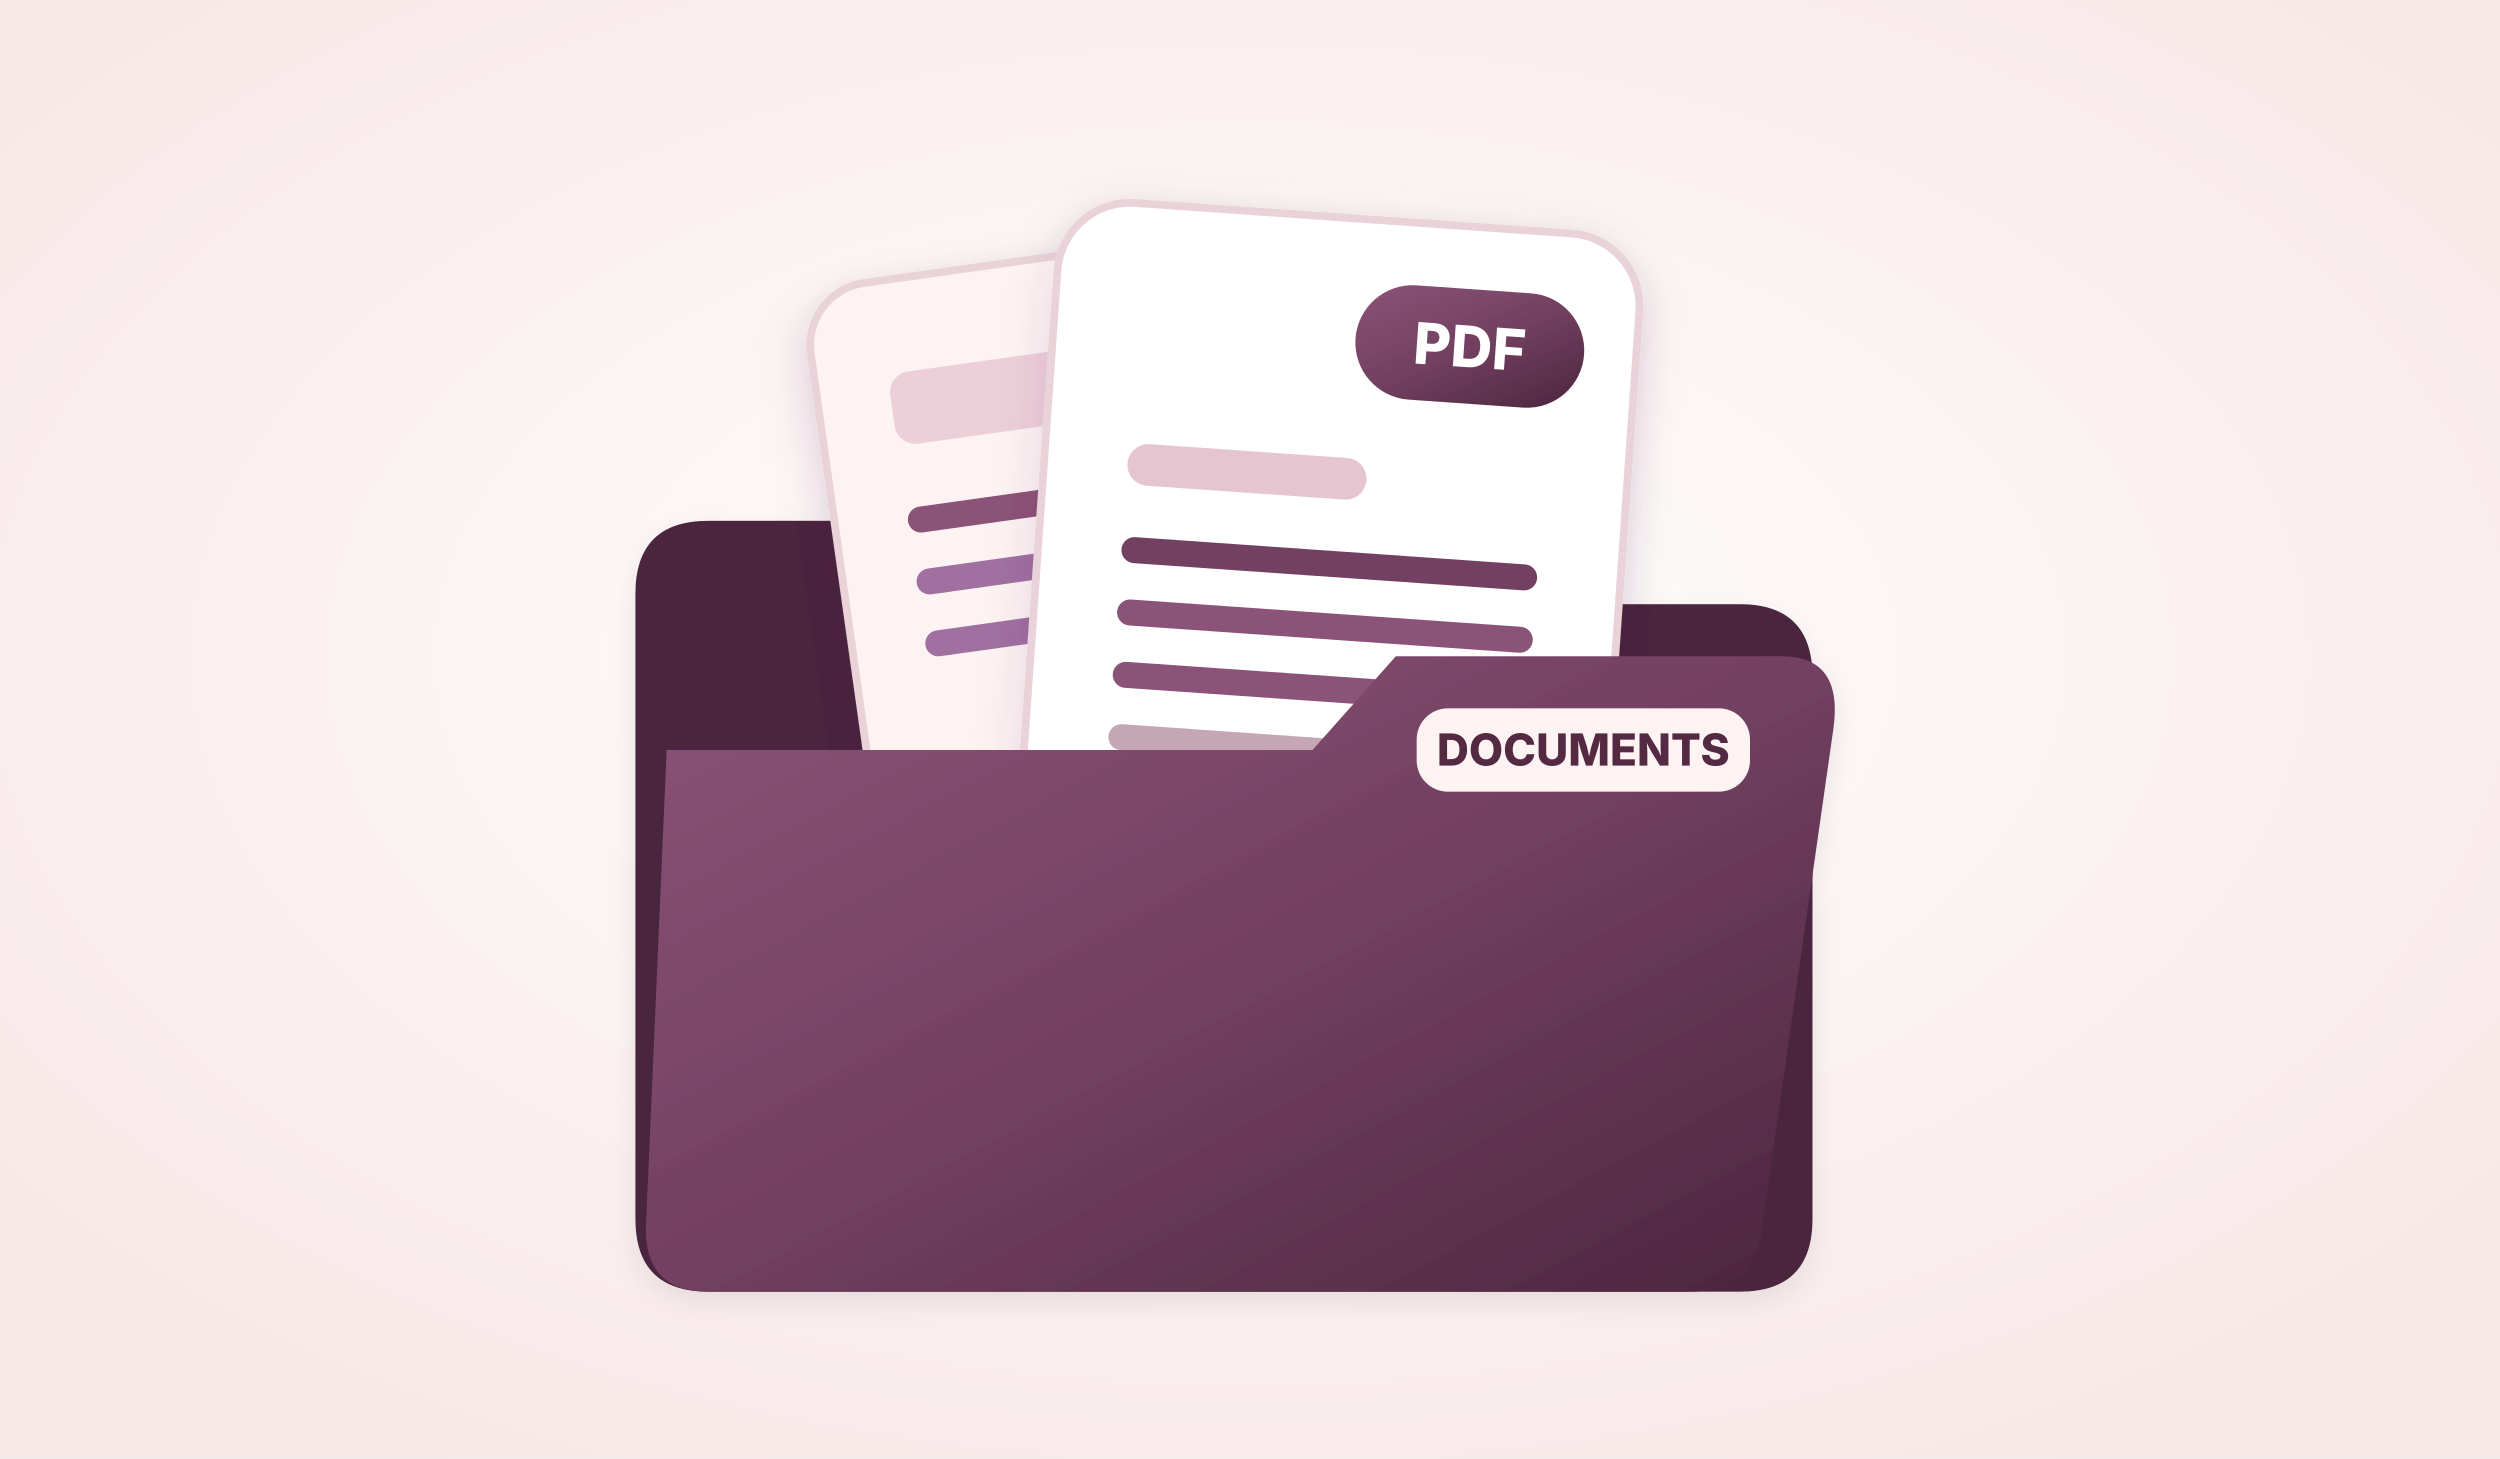
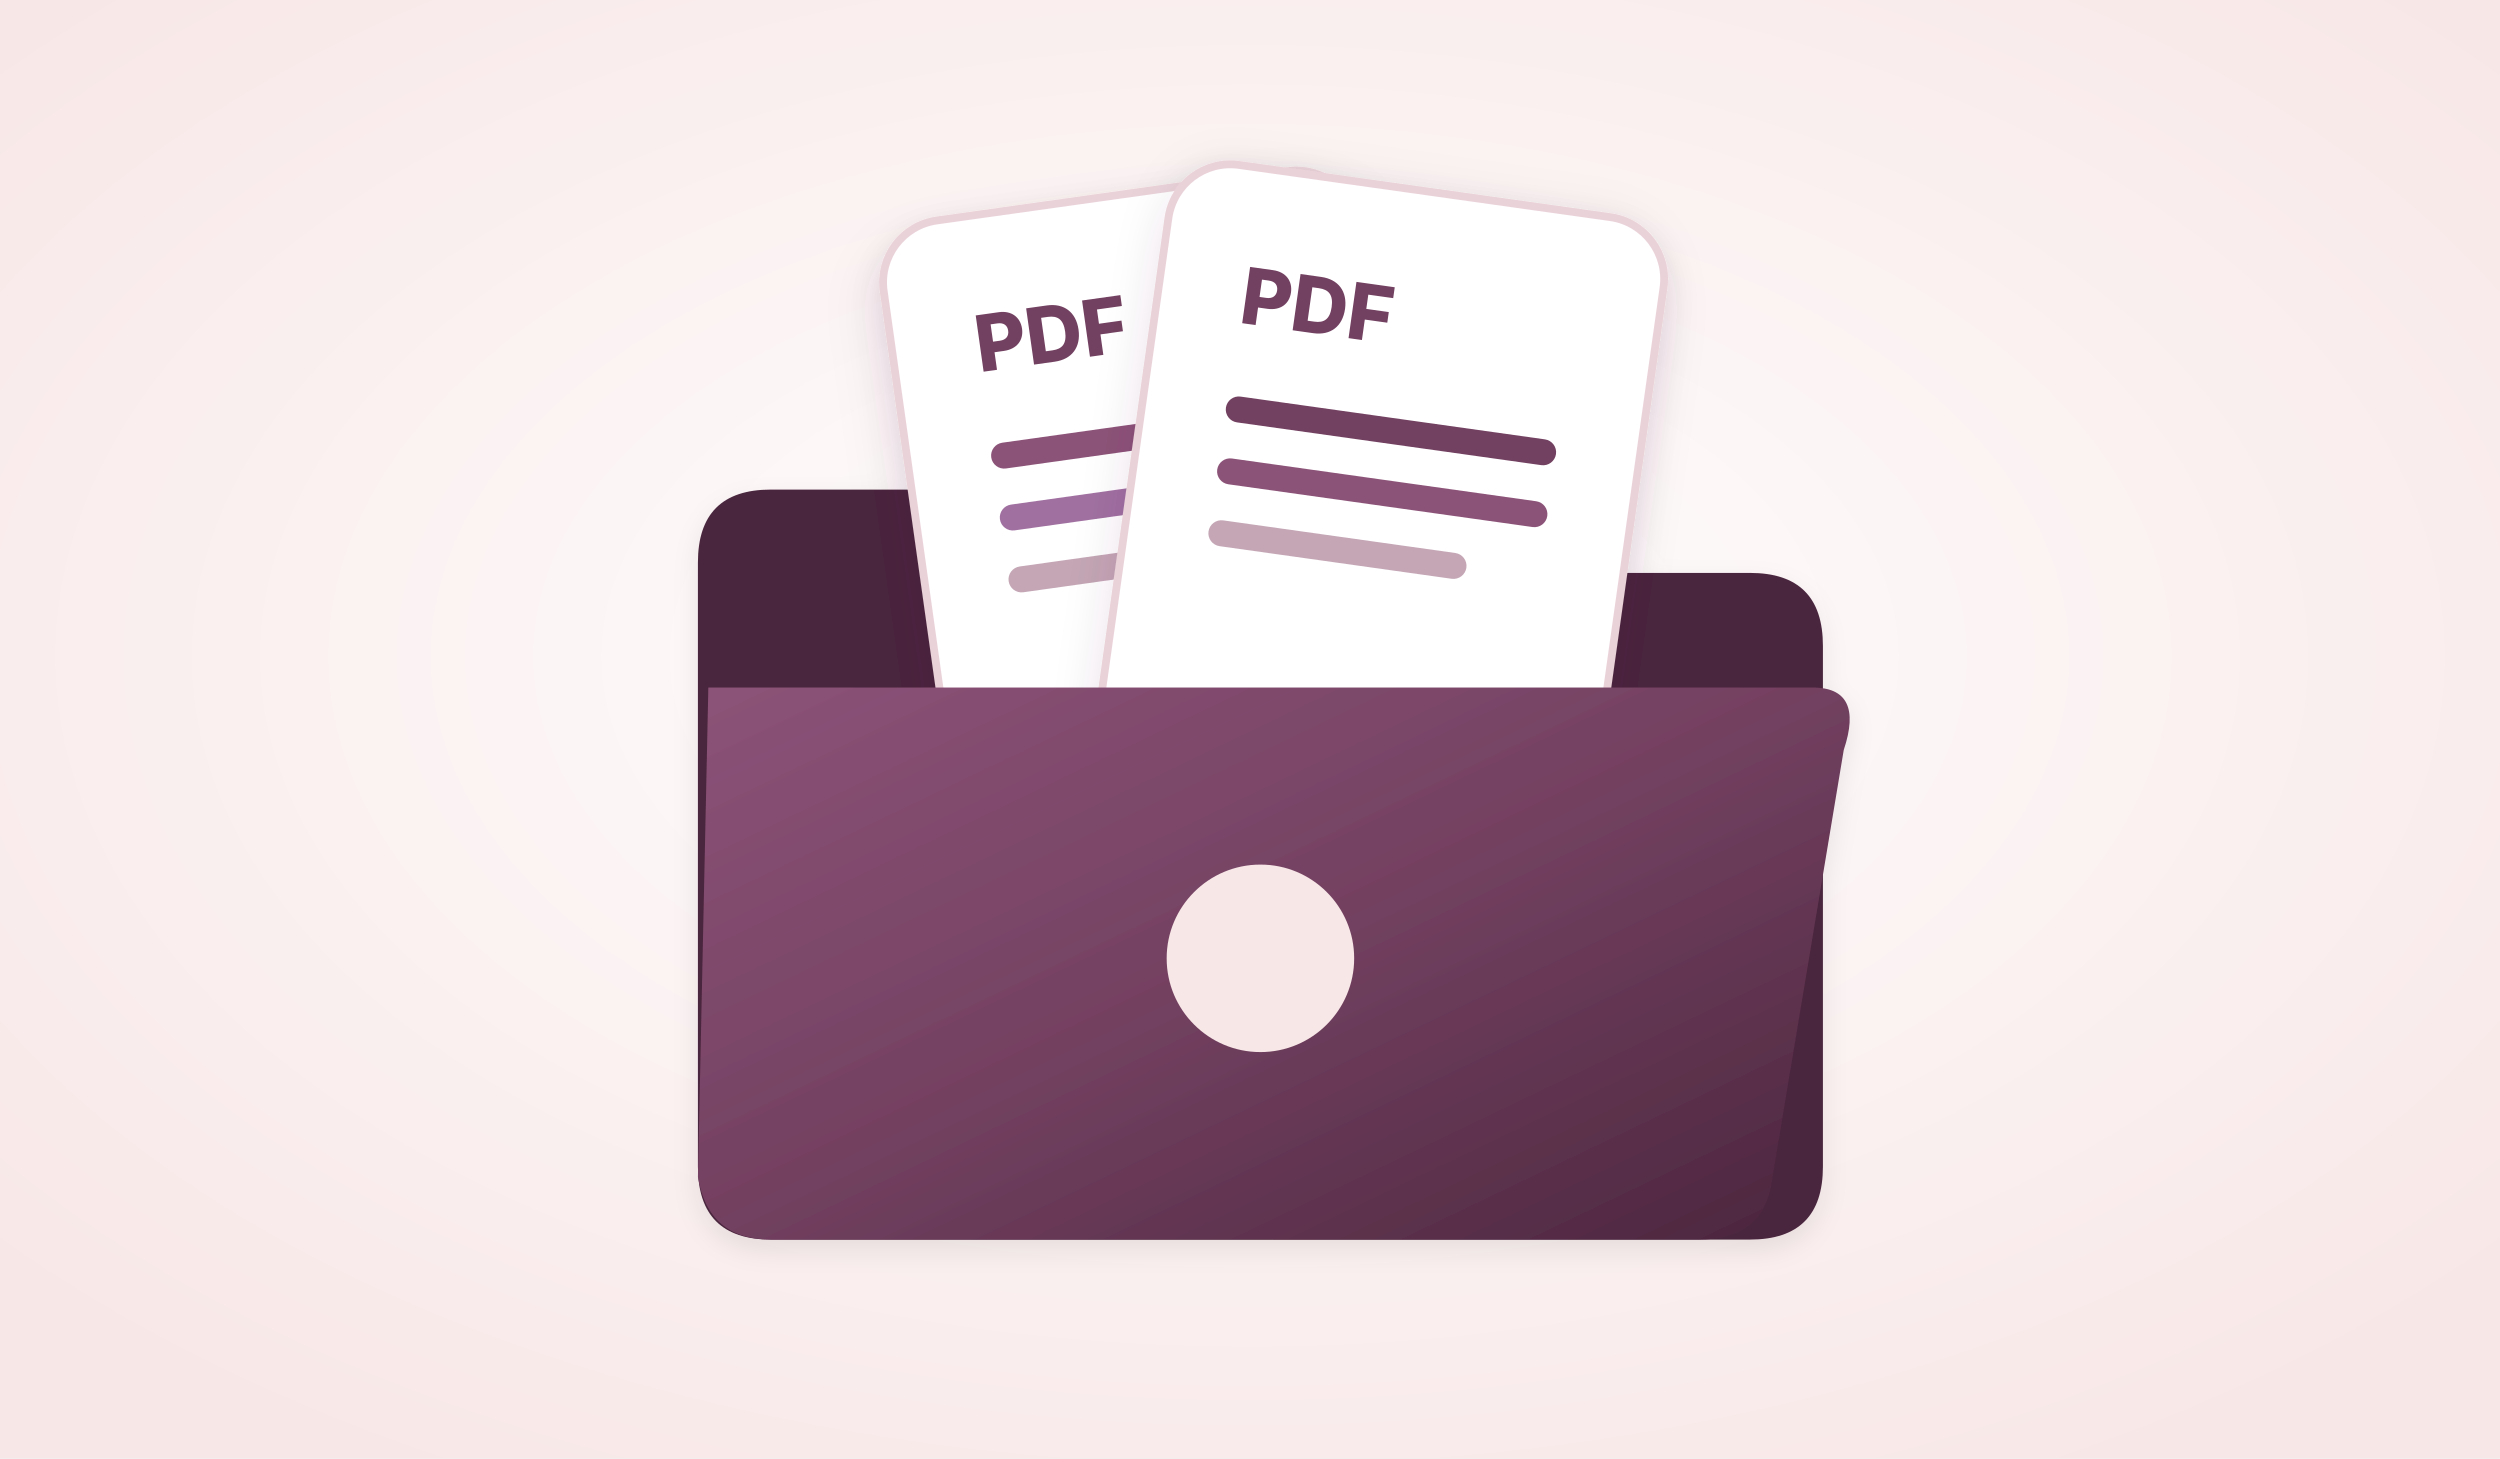
<svg xmlns="http://www.w3.org/2000/svg" viewBox="0 0 480 280" shape-rendering="geometricPrecision" text-rendering="geometricPrecision">
  <defs>
    <radialGradient id="bgGlow" cx="50%" cy="45%" r="65%">
      <stop offset="0%" stop-color="#FFFFFF" />
      <stop offset="100%" stop-color="#F8E7E7" />
    </radialGradient>
    <linearGradient id="plumGrad" x1="0%" y1="0%" x2="100%" y2="100%">
      <stop offset="0%" stop-color="#8C5378" />
      <stop offset="50%" stop-color="#724060" />
      <stop offset="100%" stop-color="#4A253D" />
    </linearGradient>
    <linearGradient id="darkPlumGrad" x1="0%" y1="0%" x2="100%" y2="100%">
      <stop offset="0%" stop-color="#4A253D" />
      <stop offset="100%" stop-color="#2D1826" />
    </linearGradient>
    <linearGradient id="berryGrad" x1="0%" y1="0%" x2="100%" y2="100%">
      <stop offset="0%" stop-color="#C69EC7" />
      <stop offset="100%" stop-color="#966397" />
    </linearGradient>
    <linearGradient id="blushCard" x1="0%" y1="0%" x2="0%" y2="100%">
      <stop offset="0%" stop-color="#FFFFFF" />
      <stop offset="100%" stop-color="#FDF3F3" />
    </linearGradient>
    <filter id="shadow3d" x="-15%" y="-15%" width="135%" height="140%">
      <feDropShadow dx="0" dy="8" stdDeviation="8" flood-color="#522943" flood-opacity="0.16" />
      <feDropShadow dx="0" dy="2" stdDeviation="2.5" flood-color="#2D1826" flood-opacity="0.08" />
    </filter>
    <filter id="softShadow" x="-12%" y="-12%" width="128%" height="132%">
      <feDropShadow dx="0" dy="4" stdDeviation="5" flood-color="#522943" flood-opacity="0.12" />
    </filter>
  </defs>
  <rect width="480" height="280" fill="url(#bgGlow)" />
-   <g filter="url(#shadow3d)" transform="translate(120, 32)">
-     <path d="M 16 68 L 88 68 L 104 84 L 214 84 Q 228 84 228 98 L 228 202 Q 228 216 214 216 L 16 216 Q 2 216 2 202 L 2 82 Q 2 68 16 68 Z" fill="#4A253D" />
-     <g filter="url(#softShadow)" transform="translate(34, 24) rotate(-8)">
-       <rect width="98" height="132" rx="12" fill="#FDF3F3" stroke="#EAD2D9" stroke-width="1.5" />
-       <rect x="14" y="18" width="42" height="14" rx="4" fill="#ECCFD9" />
-       <rect x="14" y="44" width="70" height="5" rx="2.5" fill="#8C5378" />
-       <rect x="14" y="56" width="70" height="5" rx="2.5" fill="#A070A1" />
-       <rect x="14" y="68" width="56" height="5" rx="2.5" fill="#A070A1" />
+   <g filter="url(#shadow3d)" transform="translate(132, 26)">
+     <path d="M 16 68 L 88 68 L 104 84 L 204 84 Q 218 84 218 98 L 218 198 Q 218 212 204 212 L 16 212 Q 2 212 2 198 L 2 82 Q 2 68 16 68 Z" fill="#4A253D" />
+     <g filter="url(#softShadow)" transform="translate(36, 18) rotate(-8)">
+       <rect width="92" height="124" rx="12" fill="#FFFFFF" stroke="#EAD2D9" stroke-width="1.5" />
+       <text x="16" y="30" font-family="Inter, system-ui, sans-serif" font-size="15" font-weight="800" fill="#724060">PDF</text>
+       <rect x="16" y="44" width="60" height="5" rx="2.5" fill="#8C5378" />
+       <rect x="16" y="56" width="60" height="5" rx="2.5" fill="#A070A1" />
+       <rect x="16" y="68" width="46" height="5" rx="2.5" fill="#C4A6B5" />
    </g>
-     <g filter="url(#softShadow)" transform="translate(84, 6) rotate(4)">
-       <rect width="112" height="144" rx="14" fill="#FFFFFF" stroke="#EAD2D9" stroke-width="1.5" />
-       <rect x="58" y="12" width="44" height="22" rx="11" fill="url(#plumGrad)" />
-       <text x="80" y="27" text-anchor="middle" font-family="Inter, system-ui, sans-serif" font-size="11" font-weight="800" fill="#FFFFFF">PDF</text>
-       <rect x="16" y="46" width="46" height="8" rx="4" fill="#E5C5D0" />
-       <rect x="16" y="64" width="80" height="5" rx="2.5" fill="#724060" />
-       <rect x="16" y="76" width="80" height="5" rx="2.5" fill="#8C5378" />
-       <rect x="16" y="88" width="80" height="5" rx="2.5" fill="#8C5378" />
-       <rect x="16" y="100" width="54" height="5" rx="2.5" fill="#C4A6B5" />
+     <g filter="url(#softShadow)" transform="translate(94, 4) rotate(8)">
+       <rect width="96" height="128" rx="12" fill="#FFFFFF" stroke="#EAD2D9" stroke-width="1.5" />
+       <text x="16" y="30" font-family="Inter, system-ui, sans-serif" font-size="15" font-weight="800" fill="#724060">PDF</text>
+       <rect x="16" y="44" width="64" height="5" rx="2.5" fill="#724060" />
+       <rect x="16" y="56" width="64" height="5" rx="2.5" fill="#8C5378" />
+       <rect x="16" y="68" width="50" height="5" rx="2.5" fill="#C4A6B5" />
    </g>
-     <path d="M 8 112 L 132 112 L 148 94 L 222 94 Q 234 94 232 108 L 218 206 Q 216 216 204 216 L 16 216 Q 4 216 4 204 Z" fill="url(#plumGrad)" />
-     <rect x="152" y="104" width="64" height="16" rx="6" fill="#FDF3F3" />
-     <text x="184" y="115" text-anchor="middle" font-family="Inter, system-ui, sans-serif" font-size="8.5" font-weight="800" fill="#522943">DOCUMENTS</text>
+     <path d="M 4 106 L 216 106 Q 226 106 222 118 L 208 202 Q 206 212 194 212 L 16 212 Q 4 212 2 200 Z" fill="url(#plumGrad)" />
+     <circle cx="110" cy="158" r="18" fill="#F8E7E7" />
  </g>
</svg>
